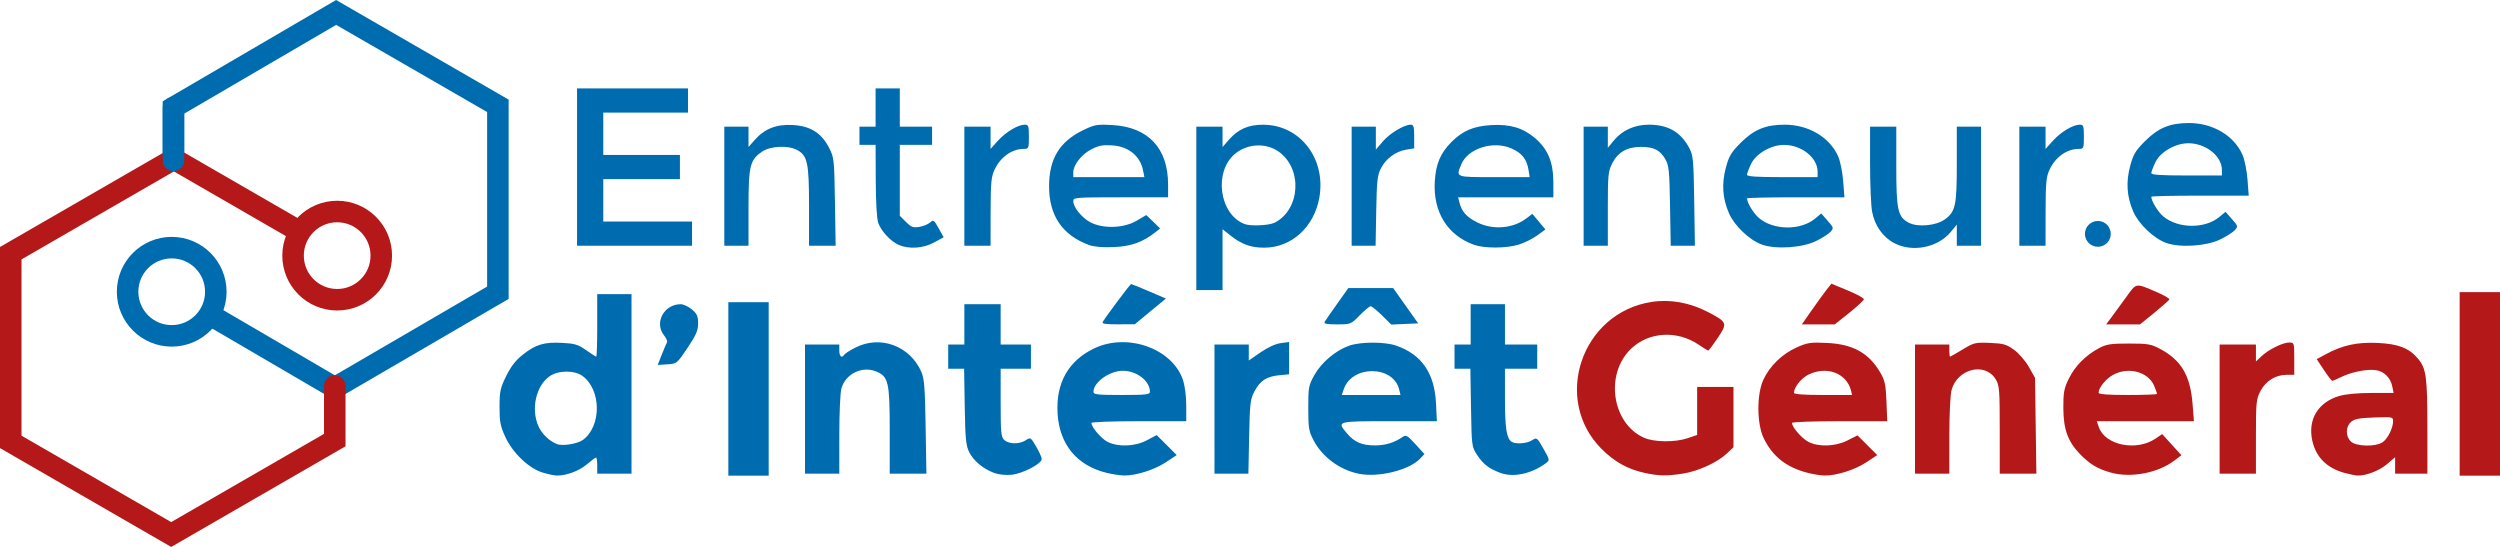
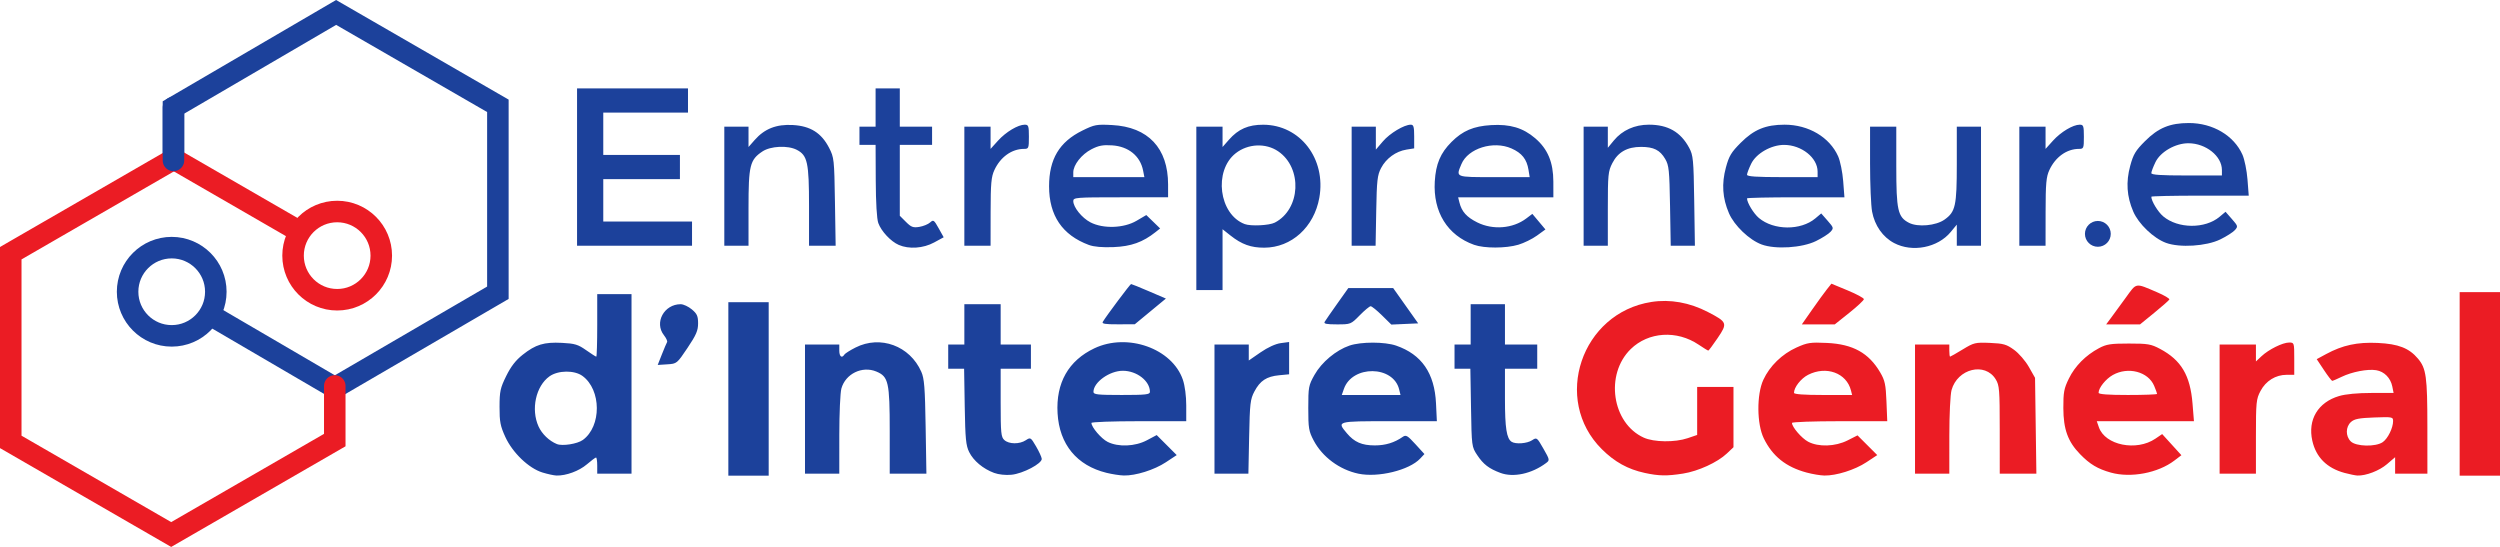
<svg xmlns="http://www.w3.org/2000/svg" id="svg4171" version="1.1" width="1161.901" height="254.196" viewBox="0 0 1161.901 254.196">
  <defs id="defs4175" />
  <g id="g4257" transform="translate(1.73315,-128.7567)">
-     <path style="fill:#b41818;fill-opacity:1" d="m 762.668,348.551 c -7.85,-1.705 -13.976,-5.098 -19.954,-11.05 -23.11,-23.011 -9.51,-63.335 23.073,-68.408 8.698,-1.354 17.724,0.253 26.242,4.673 9.043,4.692 9.227,5.189 4.49,12.164 -2.156,3.175 -4.095,5.774 -4.308,5.774 -0.213,0 -2.221,-1.238 -4.464,-2.751 -10.157,-6.855 -23.356,-6.002 -31.584,2.042 -12.057,11.788 -8.738,34.42 6.035,41.148 4.743,2.16 14.509,2.282 20.458,0.255 l 4.386,-1.494 0,-11.162 0,-11.162 8.438,0 8.438,0 0,14.015 0,14.015 -3.047,2.889 c -4.367,4.141 -13.321,8.251 -20.391,9.36 -7.559,1.186 -11.231,1.123 -17.812,-0.307 z m 75.216,-0.176 c -9.593,-2.583 -15.841,-7.584 -19.899,-15.93 -3.237,-6.658 -3.335,-20.314 -0.194,-27.148 2.941,-6.399 8.706,-12.015 15.434,-15.034 5.093,-2.285 6.425,-2.485 14.173,-2.121 12.042,0.566 19.409,4.652 24.717,13.709 2.18,3.72 2.586,5.61 2.903,13.495 l 0.368,9.17 -22.14,0 c -12.177,0 -22.14,0.359 -22.14,0.799 0,1.899 4.485,7.121 7.485,8.715 4.827,2.565 12.623,2.311 18.37,-0.598 l 4.61,-2.334 4.583,4.583 4.583,4.583 -5.05,3.338 c -5.342,3.531 -14.017,6.268 -19.544,6.165 -1.825,-0.034 -5.542,-0.66 -8.259,-1.392 z m 20.636,-38.156 c -2.063,-8.133 -11.488,-11.564 -19.932,-7.256 -3.332,1.7 -6.544,5.814 -6.544,8.382 0,0.642 4.701,0.984 13.506,0.984 l 13.506,0 z m 120.787,38.178 c -6.169,-1.729 -9.758,-3.881 -14.327,-8.588 -5.653,-5.825 -7.72,-11.526 -7.753,-21.387 -0.024,-7.362 0.304,-9.114 2.578,-13.744 2.862,-5.828 7.786,-10.792 13.992,-14.106 3.464,-1.849 5.403,-2.15 13.87,-2.15 8.859,0 10.313,0.25 14.531,2.494 9.811,5.221 14.008,12.295 15.065,25.396 l 0.662,8.203 -22.58,0 -22.58,0 0.991,2.843 c 2.904,8.332 17.445,11.257 26.251,5.28 l 3.153,-2.14 4.467,4.91 4.467,4.91 -3.252,2.48 c -7.607,5.802 -20.256,8.2 -29.536,5.599 z m 21.486,-36.568 c 0,-0.274 -0.607,-1.953 -1.35,-3.729 -2.762,-6.609 -12.102,-9.066 -19.232,-5.058 -3.297,1.853 -6.606,5.99 -6.606,8.259 0,0.697 4.365,1.027 13.594,1.027 7.477,0 13.594,-0.224 13.594,-0.499 z m 87.13,36.719 c -8.191,-2.209 -13.267,-7.274 -14.986,-14.955 -2.193,-9.798 2.637,-17.861 12.442,-20.773 3.036,-0.902 8.609,-1.43 15.076,-1.43 l 10.26,0 -0.6,-3.002 c -0.798,-3.989 -3.742,-6.971 -7.482,-7.578 -3.986,-0.647 -11.236,0.745 -16.072,3.086 -2.123,1.028 -4.089,1.869 -4.369,1.869 -0.28,0 -2.015,-2.269 -3.857,-5.043 l -3.348,-5.043 4.388,-2.374 c 7.639,-4.134 14.489,-5.609 23.976,-5.163 9.592,0.451 14.567,2.393 18.695,7.299 3.831,4.553 4.362,8.401 4.367,31.653 l 0.01,21.797 -7.5,0 -7.5,0 0,-3.823 0,-3.823 -3.805,3.257 c -3.538,3.028 -9.751,5.412 -13.72,5.264 -0.932,-0.035 -3.618,-0.582 -5.97,-1.216 z m 17.76,-14.312 c 2.374,-1.663 4.797,-6.604 4.797,-9.782 0,-1.917 -0.346,-1.983 -8.81,-1.671 -7.043,0.26 -9.205,0.683 -10.781,2.111 -2.502,2.266 -2.547,6.544 -0.097,8.995 2.429,2.429 11.611,2.643 14.89,0.346 z m 35.735,-27.065 0,-42.656 9.375,0 9.375,0 0,42.656 0,42.656 -9.375,0 -9.375,0 z m -253.125,11.719 0,-30 7.969,0 7.969,0 0,2.812 c 0,1.547 0.16,2.812 0.355,2.812 0.195,0 2.832,-1.506 5.859,-3.346 5.233,-3.181 5.858,-3.331 12.682,-3.044 6.285,0.265 7.677,0.664 11.195,3.213 2.24,1.623 5.286,5.147 6.885,7.966 l 2.868,5.056 0.309,22.266 0.309,22.266 -8.512,0 -8.512,0 -0.004,-20.391 c -0.003,-18.726 -0.156,-20.641 -1.875,-23.461 -4.942,-8.105 -17.75,-4.985 -20.522,4.999 -0.574,2.068 -1.028,11.437 -1.031,21.274 l -0.005,17.578 -7.969,0 -7.969,0 0,-30 z m 141.563,0 0,-30 8.438,0 8.438,0 0,3.925 0,3.925 2.578,-2.416 c 3.372,-3.159 9.852,-6.372 12.853,-6.372 2.351,0 2.381,0.094 2.381,7.5 l 0,7.5 -3.53,0 c -5.115,0 -9.665,2.813 -12.15,7.512 -1.994,3.772 -2.133,5.147 -2.133,21.229 l 0,17.196 -8.438,0 -8.438,0 z M 840.441,272.719 c 2.611,-3.738 5.703,-7.995 6.872,-9.459 l 2.125,-2.662 7.55,3.131 c 4.152,1.722 7.544,3.553 7.536,4.068 -0.007,0.516 -3.053,3.363 -6.767,6.328 l -6.753,5.391 -7.655,0 -7.655,0 z m 138.957,3.75 c 1.246,-1.676 4.332,-5.897 6.858,-9.38 5.134,-7.079 4.199,-6.917 14.519,-2.515 3.362,1.434 5.936,2.957 5.721,3.384 -0.215,0.427 -3.367,3.202 -7.005,6.167 l -6.614,5.391 -7.872,0 -7.872,0 z" id="path4261" />
-     <path style="fill:#006cb0;fill-opacity:1" d="m 250.353,348.347 c -6.341,-1.951 -13.874,-9.174 -17.239,-16.527 -2.315,-5.06 -2.696,-7.046 -2.682,-13.972 0.015,-7.215 0.345,-8.74 3.101,-14.337 2.185,-4.439 4.423,-7.322 7.679,-9.896 6.036,-4.771 9.88,-5.933 18.24,-5.51 5.96,0.301 7.483,0.761 11.199,3.38 2.365,1.667 4.499,3.031 4.742,3.031 0.243,0 0.441,-6.539 0.441,-14.531 l 0,-14.531 7.969,0 7.969,0 0,41.719 0,41.719 -7.969,0 -7.969,0 0,-3.75 c 0,-2.062 -0.249,-3.75 -0.554,-3.75 -0.305,0 -2.228,1.433 -4.274,3.184 -3.608,3.088 -9.68,5.322 -14.103,5.188 -1.19,-0.036 -4.137,-0.673 -6.551,-1.416 z m 18.792,-15.112 c 8.749,-6.368 8.649,-23.325 -0.176,-29.759 -3.765,-2.745 -11.339,-2.653 -15.32,0.186 -6.346,4.527 -8.707,15.327 -5.091,23.289 1.594,3.509 4.923,6.706 8.526,8.187 2.531,1.04 9.536,-0.065 12.06,-1.903 z m 67.627,-23.72 0,-40.312 9.375,0 9.375,0 0,40.312 0,40.312 -9.375,0 -9.375,0 z m 123.514,39.029 c -5.134,-1.911 -9.565,-5.612 -11.585,-9.679 -1.51,-3.039 -1.816,-6.175 -2.064,-21.147 l -0.291,-17.578 -3.693,0 -3.693,0 0,-5.625 0,-5.625 3.75,0 3.75,0 0,-9.375 0,-9.375 8.438,0 8.438,0 0,9.375 0,9.375 7.031,0 7.031,0 0,5.625 0,5.625 -7.031,0 -7.031,0 0,15.792 c 0,14.109 0.183,15.958 1.714,17.344 2.162,1.957 7.044,1.999 9.963,0.086 2.185,-1.432 2.295,-1.366 4.765,2.848 1.39,2.373 2.584,4.974 2.652,5.781 0.185,2.187 -8.734,6.886 -14.069,7.412 -2.704,0.267 -5.987,-0.083 -8.074,-0.86 z m 52.268,-0.028 c -13.852,-3.405 -21.935,-13.238 -22.773,-27.7 -0.817,-14.111 5.069,-24.486 17.127,-30.19 15.408,-7.289 36.161,0.099 41.114,14.637 0.935,2.744 1.563,7.534 1.563,11.92 l 0,7.333 -22.031,0 c -12.117,0 -22.031,0.359 -22.031,0.799 0,1.98 4.559,7.322 7.519,8.809 4.964,2.494 12.775,2.168 18.286,-0.762 l 4.521,-2.404 4.653,4.653 4.653,4.653 -5.05,3.338 c -5.362,3.544 -14.056,6.279 -19.544,6.147 -1.825,-0.044 -5.428,-0.598 -8.006,-1.232 z m 20.156,-37.641 c 0,-5.059 -6.094,-9.797 -12.601,-9.797 -6.191,0 -13.649,5.361 -13.649,9.811 0,1.225 1.95,1.439 13.125,1.439 11.229,0 13.125,-0.21 13.125,-1.453 z m 96.885,38.029 c -8.765,-1.852 -16.748,-7.77 -20.773,-15.398 -2.29,-4.341 -2.518,-5.704 -2.518,-15.084 0,-9.797 0.145,-10.57 2.905,-15.469 3.301,-5.859 9.985,-11.448 16.246,-13.584 5.353,-1.826 16.39,-1.816 21.697,0.02 11.848,4.098 17.844,12.792 18.516,26.848 l 0.396,8.279 -22.146,0 c -24.432,0 -24.399,-0.009 -19.691,5.587 3.482,4.138 6.982,5.663 12.997,5.663 4.945,0 9.103,-1.271 12.979,-3.966 1.508,-1.049 2.211,-0.644 5.898,3.396 l 4.185,4.586 -1.988,2.116 c -5.071,5.398 -19.57,8.937 -28.704,7.007 z m 18.942,-39.154 c -2.726,-11.215 -21.8,-11.383 -25.689,-0.226 l -0.977,2.804 13.647,0 13.647,0 z m 47.073,38.798 c -5.32,-1.98 -7.961,-4.006 -10.792,-8.28 -2.554,-3.856 -2.579,-4.047 -2.882,-22.008 l -0.306,-18.119 -3.678,0 -3.678,0 0,-5.625 0,-5.625 3.75,0 3.75,0 0,-9.375 0,-9.375 7.969,0 7.969,0 0,9.375 0,9.375 7.5,0 7.5,0 0,5.625 0,5.625 -7.5,0 -7.5,0 0,14.001 c 0,13.535 0.767,18.463 3.106,19.949 1.896,1.206 7.163,0.809 9.489,-0.715 2.175,-1.425 2.273,-1.353 5.271,3.889 2.962,5.177 3.001,5.382 1.267,6.682 -6.668,4.999 -15.199,6.847 -21.233,4.601 z m -323.212,-29.657 0,-30 7.969,0 7.969,0 0,2.812 c 0,2.773 1.203,3.721 2.355,1.857 0.325,-0.525 2.656,-2.002 5.18,-3.281 11.552,-5.854 25.266,-0.802 30.585,11.268 1.383,3.138 1.711,7.31 2.01,25.547 l 0.358,21.797 -8.525,0 -8.525,0 0,-19.718 c 0,-22.822 -0.573,-25.38 -6.212,-27.736 -6.58,-2.749 -14.345,1.026 -16.256,7.904 -0.528,1.9 -0.962,11.576 -0.965,21.502 l -0.005,18.047 -7.969,0 -7.969,0 0,-30 z m 190.312,0 0,-30 7.969,0 7.969,0 0,3.703 0,3.703 5.464,-3.77 c 3.356,-2.316 6.973,-3.973 9.375,-4.295 l 3.911,-0.525 0,7.504 0,7.504 -4.634,0.445 c -5.859,0.563 -8.852,2.525 -11.503,7.541 -1.904,3.603 -2.13,5.554 -2.445,21.08 l -0.347,17.109 -7.879,0 -7.879,0 z m -256.822,-25.447 c 1.068,-2.709 2.153,-5.267 2.411,-5.686 0.259,-0.418 -0.401,-1.868 -1.466,-3.222 -4.58,-5.822 0.059,-14.396 7.789,-14.396 1.275,0 3.616,1.092 5.203,2.427 2.404,2.023 2.884,3.104 2.884,6.492 0,3.347 -0.869,5.36 -4.922,11.401 -4.892,7.292 -4.949,7.338 -9.382,7.622 l -4.46,0.286 z M 510.798,278.344 c 1.666,-2.792 12.729,-17.578 13.152,-17.578 0.256,0 4.001,1.519 8.323,3.375 l 7.857,3.375 -7.226,5.971 -7.226,5.971 -7.79,0.028 c -5.985,0.022 -7.628,-0.243 -7.09,-1.144 z m 103.111,0 c 0.377,-0.645 3.007,-4.441 5.845,-8.438 l 5.159,-7.266 10.422,0 10.422,0 5.813,8.203 5.813,8.203 -6.241,0.281 -6.241,0.281 -4.33,-4.265 c -2.382,-2.346 -4.755,-4.265 -5.275,-4.265 -0.519,0 -2.808,1.898 -5.085,4.219 -4.109,4.187 -4.189,4.219 -10.563,4.219 -4.879,0 -6.258,-0.282 -5.737,-1.172 z m -59.637,-52.734 0,-37.969 6.094,0 6.094,0 0,4.72 0,4.72 2.958,-3.369 c 4.376,-4.984 9.017,-7.012 15.989,-6.988 17.151,0.06 29.262,15.855 26.029,33.947 -2.436,13.632 -12.922,23.152 -25.553,23.2 -6.211,0.024 -10.529,-1.53 -15.756,-5.67 l -3.667,-2.905 0,14.141 0,14.141 -6.094,0 -6.094,0 z m 36.47,6.61 c 12.029,-6.22 12.944,-25.37 1.583,-33.134 -5.791,-3.958 -14.054,-3.587 -19.74,0.885 -10.389,8.172 -7.815,28.422 4.186,32.932 2.822,1.06 11.412,0.641 13.97,-0.682 z m -174.783,10.358 c -3.704,-1.614 -8.107,-6.326 -9.501,-10.169 -0.682,-1.88 -1.134,-9.434 -1.178,-19.69 l -0.071,-16.641 -3.75,0 -3.75,0 0,-4.219 0,-4.219 3.75,0 3.75,0 0,-8.906 0,-8.906 5.625,0 5.625,0 0,8.906 0,8.906 7.5,0 7.5,0 0,4.219 0,4.219 -7.5,0 -7.5,0 0,16.478 0,16.478 2.856,2.856 c 2.442,2.442 3.342,2.777 6.21,2.312 1.845,-0.299 4.097,-1.217 5.006,-2.039 1.539,-1.393 1.81,-1.211 3.988,2.686 l 2.336,4.18 -4.466,2.43 c -5.028,2.736 -11.678,3.189 -16.431,1.118 z m 88.347,0.015 c -12.327,-4.586 -18.471,-13.649 -18.471,-27.247 0,-12.655 4.768,-20.633 15.488,-25.91 5.628,-2.771 6.556,-2.943 13.8,-2.563 16.761,0.88 26.024,10.724 26.024,27.656 l 0,5.924 -22.031,0 c -20.82,0 -22.031,0.096 -22.031,1.736 0,2.875 3.98,7.82 7.969,9.901 5.895,3.075 15.518,2.754 21.421,-0.716 l 4.546,-2.672 3.215,3.116 3.215,3.116 -2.136,1.698 c -5.886,4.68 -11.385,6.646 -19.48,6.967 -5.279,0.209 -9.171,-0.131 -11.529,-1.008 z m 25.229,-34.562 c -1.328,-6.781 -6.776,-11.217 -14.391,-11.719 -4.286,-0.282 -6.274,0.093 -9.614,1.814 -4.593,2.367 -8.445,7.268 -8.445,10.746 l 0,2.205 16.523,0 16.523,0 -0.597,-3.047 z m 153.829,34.506 c -12.376,-4.414 -19.115,-15.271 -18.269,-29.431 0.489,-8.187 2.626,-13.227 7.802,-18.403 5.169,-5.169 10.219,-7.313 18.369,-7.8 8.828,-0.527 14.844,1.265 20.502,6.108 5.839,4.998 8.421,11.177 8.433,20.177 l 0.009,7.266 -22.133,0 -22.133,0 0.613,2.441 c 1.06,4.225 3.343,6.767 8.291,9.233 7.256,3.616 16.519,2.874 22.744,-1.82 l 2.85,-2.149 3.039,3.62 3.039,3.62 -3.933,2.849 c -2.163,1.567 -6.05,3.478 -8.637,4.246 -5.799,1.722 -15.819,1.743 -20.585,0.043 z m 25.292,-34.839 c -0.805,-4.961 -3.066,-7.807 -7.905,-9.947 -8.429,-3.728 -20.216,-0.048 -23.272,7.266 -2.611,6.25 -3.084,6.062 15.196,6.062 l 16.529,0 z m 108.373,34.697 c -5.752,-2.115 -12.739,-8.795 -15.211,-14.541 -3.017,-7.014 -3.464,-13.691 -1.421,-21.25 1.455,-5.383 2.469,-7.072 6.93,-11.532 6.13,-6.13 11.575,-8.368 20.358,-8.368 11.105,0 20.919,5.808 24.885,14.726 0.965,2.17 2.016,7.338 2.336,11.484 l 0.581,7.54 -22.639,0 c -12.451,0 -22.639,0.224 -22.639,0.499 0,1.99 3.065,7.047 5.527,9.118 6.882,5.791 19.456,5.882 26.221,0.19 l 2.744,-2.309 2.967,3.38 c 2.831,3.224 2.893,3.462 1.355,5.161 -0.887,0.98 -3.937,2.919 -6.778,4.309 -6.457,3.159 -18.833,3.941 -25.216,1.593 z m 25.989,-33.894 c -0.008,-6.425 -7.431,-12.357 -15.516,-12.401 -6.041,-0.033 -13.033,3.959 -15.362,8.768 -1.062,2.195 -1.932,4.49 -1.932,5.101 0,0.813 4.392,1.11 16.406,1.11 l 16.406,0 -0.004,-2.578 z m 35.542,33.209 c -5.252,-2.773 -9.014,-8.143 -10.219,-14.587 -0.519,-2.777 -0.944,-12.797 -0.944,-22.266 l 0,-17.216 6.094,0 6.094,0 0,18.374 c 0,20.494 0.699,23.61 5.902,26.3 4.085,2.113 12.533,1.345 16.531,-1.502 5.088,-3.623 5.692,-6.362 5.692,-25.799 l 0,-17.374 5.625,0 5.625,0 0,27.656 0,27.656 -5.625,0 -5.625,0 0,-4.901 0,-4.901 -2.811,3.411 c -6.038,7.325 -17.844,9.632 -26.338,5.148 z m -612.101,-35.319 0,-36.562 25.781,0 25.781,0 0,5.625 0,5.625 -19.688,0 -19.688,0 0,9.844 0,9.844 17.812,0 17.812,0 0,5.625 0,5.625 -17.812,0 -17.812,0 0,9.844 0,9.844 20.625,0 20.625,0 0,5.625 0,5.625 -26.719,0 -26.719,0 z m 68.438,8.906 0,-27.656 5.625,0 5.625,0 0,4.72 0,4.72 2.854,-3.25 c 4.608,-5.249 10.1,-7.402 17.772,-6.968 8.153,0.461 13.258,3.678 16.823,10.604 2.315,4.497 2.406,5.331 2.721,25.07 l 0.326,20.418 -6.186,0 -6.186,0 0,-18.374 c 0,-20.338 -0.714,-23.618 -5.705,-26.199 -4.152,-2.147 -12.172,-1.763 -15.953,0.763 -5.827,3.893 -6.464,6.475 -6.465,26.231 l -10e-4,17.578 -5.625,0 -5.625,0 0,-27.656 z m 111.562,0 0,-27.656 6.094,0 6.094,0 0,5.159 0,5.159 3.452,-3.821 c 3.68,-4.073 9.308,-7.435 12.448,-7.435 1.712,0 1.912,0.588 1.912,5.625 0,5.335 -0.118,5.625 -2.283,5.625 -5.675,0 -10.96,3.782 -13.758,9.844 -1.461,3.166 -1.734,6.195 -1.751,19.453 l -0.021,15.703 -6.094,0 -6.094,0 0,-27.656 z m 180,0 0,-27.656 5.625,0 5.625,0 0,5.325 0,5.325 3.284,-3.836 c 3.237,-3.782 9.869,-7.751 12.95,-7.751 1.301,0 1.579,0.969 1.579,5.505 l 0,5.505 -3.59,0.574 c -4.913,0.786 -9.458,4.087 -11.797,8.572 -1.721,3.298 -1.992,5.699 -2.251,19.922 l -0.295,16.172 -5.565,0 -5.565,0 z m 107.812,0 0,-27.656 5.625,0 5.625,0 0,4.901 0,4.901 2.811,-3.411 c 3.903,-4.735 9.659,-7.329 16.265,-7.329 8.888,0 14.777,3.388 18.743,10.781 1.851,3.451 2.037,5.414 2.33,24.609 l 0.319,20.859 -5.618,0 -5.618,0 -0.319,-18.516 c -0.287,-16.652 -0.513,-18.846 -2.245,-21.795 -2.447,-4.165 -5.305,-5.596 -11.213,-5.613 -6.414,-0.019 -10.725,2.41 -13.345,7.52 -1.961,3.824 -2.109,5.323 -2.109,21.259 l 0,17.145 -5.625,0 -5.625,0 z m 202.5,0 0,-27.656 6.094,0 6.094,0 0,5.159 0,5.159 3.452,-3.821 c 3.68,-4.073 9.308,-7.435 12.448,-7.435 1.712,0 1.912,0.588 1.912,5.625 0,5.335 -0.118,5.625 -2.283,5.625 -5.675,0 -10.96,3.782 -13.758,9.844 -1.461,3.166 -1.734,6.195 -1.751,19.453 l -0.021,15.703 -6.094,0 -6.094,0 0,-27.656 z" id="path4259" />
-     <circle style="opacity:1;fill:none;fill-opacity:1;stroke:#b41818;stroke-width:10;stroke-linecap:square;stroke-linejoin:miter;stroke-miterlimit:4;stroke-dasharray:none;stroke-opacity:1" id="path4303" cx="154.971" cy="-247.561" r="20.5" transform="scale(1,-1)" />
-     <circle transform="scale(1,-1)" r="20.5" cy="-264.349" cx="78.071" id="circle4325" style="opacity:1;fill:none;fill-opacity:1;stroke:#006cb0;stroke-width:10;stroke-linecap:square;stroke-linejoin:miter;stroke-miterlimit:4;stroke-dasharray:none;stroke-opacity:1" />
-     <path style="fill:none;fill-rule:evenodd;stroke:#006cb0;stroke-width:10;stroke-linecap:round;stroke-linejoin:miter;stroke-miterlimit:4;stroke-dasharray:none;stroke-opacity:1" d="m 78.883,203.316 0,-24.611 75.598,-44.166 75.18,43.405 0,86.868 -75.781,44.152 -57.774,-33.756" id="path4327" />
-     <path style="fill:none;fill-rule:evenodd;stroke:#b41818;stroke-width:10;stroke-linecap:round;stroke-linejoin:miter;stroke-miterlimit:4;stroke-dasharray:none;stroke-opacity:1" d="m 137.013,236.11 -57.936,-33.449 -75.81,43.769 0,87.701 74.563,43.049 76.025,-43.893 0,-25.15" id="path4329" />
-     <path id="path4409" d="m 1004.934,241.628 c -5.752,-2.115 -12.739,-8.795 -15.211,-14.541 -3.017,-7.014 -3.464,-13.691 -1.421,-21.25 1.455,-5.383 2.469,-7.072 6.93,-11.532 6.13,-6.13 11.575,-8.368 20.358,-8.368 11.105,0 20.919,5.808 24.885,14.726 0.965,2.17 2.016,7.338 2.336,11.484 l 0.581,7.54 -22.639,0 c -12.451,0 -22.639,0.224 -22.639,0.499 0,1.99 3.065,7.047 5.527,9.118 6.882,5.791 19.456,5.882 26.221,0.19 l 2.744,-2.309 2.967,3.38 c 2.831,3.224 2.893,3.462 1.355,5.161 -0.887,0.98 -3.937,2.919 -6.778,4.309 -6.457,3.159 -18.833,3.941 -25.216,1.593 z m 25.989,-33.894 c -0.01,-6.425 -7.431,-12.357 -15.516,-12.401 -6.041,-0.033 -13.033,3.959 -15.362,8.768 -1.062,2.195 -1.932,4.49 -1.932,5.101 0,0.813 4.392,1.11 16.406,1.11 l 16.406,0 0,-2.578 z" style="fill:#006cb0;fill-opacity:1" />
-     <circle style="opacity:1;fill:#006cb0;fill-opacity:1;stroke:none;stroke-width:10;stroke-linecap:round;stroke-linejoin:miter;stroke-miterlimit:4;stroke-dasharray:none;stroke-opacity:1" id="path4411" cx="973.266" cy="237.447" r="6" />
-     <path id="path4413" d="m 78.883,203.316 0,-24.611" style="fill:none;fill-rule:evenodd;stroke:#006cb0;stroke-width:10;stroke-linecap:round;stroke-linejoin:miter;stroke-miterlimit:4;stroke-dasharray:none;stroke-opacity:1" />
+     <path style="fill:#eb1c24" d="m 762.668,348.551 c -7.85,-1.705 -13.976,-5.098 -19.954,-11.05 -23.11,-23.011 -9.51,-63.335 23.073,-68.408 8.698,-1.354 17.724,0.253 26.242,4.673 9.043,4.692 9.227,5.189 4.49,12.164 -2.156,3.175 -4.095,5.774 -4.308,5.774 -0.213,0 -2.221,-1.238 -4.464,-2.751 -10.157,-6.855 -23.356,-6.002 -31.584,2.042 -12.057,11.788 -8.738,34.42 6.035,41.148 4.743,2.16 14.509,2.282 20.458,0.255 l 4.386,-1.494 0,-11.162 0,-11.162 8.438,0 8.438,0 0,14.015 0,14.015 -3.047,2.889 c -4.367,4.141 -13.321,8.251 -20.391,9.36 -7.559,1.186 -11.231,1.123 -17.812,-0.307 z m 75.216,-0.176 c -9.593,-2.583 -15.841,-7.584 -19.899,-15.93 -3.237,-6.658 -3.335,-20.314 -0.194,-27.148 2.941,-6.399 8.706,-12.015 15.434,-15.034 5.093,-2.285 6.425,-2.485 14.173,-2.121 12.042,0.566 19.409,4.652 24.717,13.709 2.18,3.72 2.586,5.61 2.903,13.495 l 0.368,9.17 -22.14,0 c -12.177,0 -22.14,0.359 -22.14,0.799 0,1.899 4.485,7.121 7.485,8.715 4.827,2.565 12.623,2.311 18.37,-0.598 l 4.61,-2.334 4.583,4.583 4.583,4.583 -5.05,3.338 c -5.342,3.531 -14.017,6.268 -19.544,6.165 -1.825,-0.034 -5.542,-0.66 -8.259,-1.392 z m 20.636,-38.156 c -2.063,-8.133 -11.488,-11.564 -19.932,-7.256 -3.332,1.7 -6.544,5.814 -6.544,8.382 0,0.642 4.701,0.984 13.506,0.984 l 13.506,0 z m 120.787,38.178 c -6.169,-1.729 -9.758,-3.881 -14.327,-8.588 -5.653,-5.825 -7.72,-11.526 -7.753,-21.387 -0.024,-7.362 0.304,-9.114 2.578,-13.744 2.862,-5.828 7.786,-10.792 13.992,-14.106 3.464,-1.849 5.403,-2.15 13.87,-2.15 8.859,0 10.313,0.25 14.531,2.494 9.811,5.221 14.008,12.295 15.065,25.396 l 0.662,8.203 -22.58,0 -22.58,0 0.991,2.843 c 2.904,8.332 17.445,11.257 26.251,5.28 l 3.153,-2.14 4.467,4.91 4.467,4.91 -3.252,2.48 c -7.607,5.802 -20.256,8.2 -29.536,5.599 z m 21.486,-36.568 c 0,-0.274 -0.607,-1.953 -1.35,-3.729 -2.762,-6.609 -12.102,-9.066 -19.232,-5.058 -3.297,1.853 -6.606,5.99 -6.606,8.259 0,0.697 4.365,1.027 13.594,1.027 7.477,0 13.594,-0.224 13.594,-0.499 z m 87.13,36.719 c -8.191,-2.209 -13.267,-7.274 -14.986,-14.955 -2.193,-9.798 2.637,-17.861 12.442,-20.773 3.036,-0.902 8.609,-1.43 15.076,-1.43 l 10.26,0 -0.6,-3.002 c -0.798,-3.989 -3.742,-6.971 -7.482,-7.578 -3.986,-0.647 -11.236,0.745 -16.072,3.086 -2.123,1.028 -4.089,1.869 -4.369,1.869 -0.28,0 -2.015,-2.269 -3.857,-5.043 l -3.348,-5.043 4.388,-2.374 c 7.639,-4.134 14.489,-5.609 23.976,-5.163 9.592,0.451 14.567,2.393 18.695,7.299 3.831,4.553 4.362,8.401 4.367,31.653 l 0.01,21.797 -7.5,0 -7.5,0 0,-3.823 0,-3.823 -3.805,3.257 c -3.538,3.028 -9.751,5.412 -13.72,5.264 -0.932,-0.035 -3.618,-0.582 -5.97,-1.216 z m 17.76,-14.312 c 2.374,-1.663 4.797,-6.604 4.797,-9.782 0,-1.917 -0.346,-1.983 -8.81,-1.671 -7.043,0.26 -9.205,0.683 -10.781,2.111 -2.502,2.266 -2.547,6.544 -0.097,8.995 2.429,2.429 11.611,2.643 14.89,0.346 z m 35.735,-27.065 0,-42.656 9.375,0 9.375,0 0,42.656 0,42.656 -9.375,0 -9.375,0 z m -253.125,11.719 0,-30 7.969,0 7.969,0 0,2.812 c 0,1.547 0.16,2.812 0.355,2.812 0.195,0 2.832,-1.506 5.859,-3.346 5.233,-3.181 5.858,-3.331 12.682,-3.044 6.285,0.265 7.677,0.664 11.195,3.213 2.24,1.623 5.286,5.147 6.885,7.966 l 2.868,5.056 0.309,22.266 0.309,22.266 -8.512,0 -8.512,0 -0.004,-20.391 c -0.003,-18.726 -0.156,-20.641 -1.875,-23.461 -4.942,-8.105 -17.75,-4.985 -20.522,4.999 -0.574,2.068 -1.028,11.437 -1.031,21.274 l -0.005,17.578 -7.969,0 -7.969,0 0,-30 z m 141.563,0 0,-30 8.438,0 8.438,0 0,3.925 0,3.925 2.578,-2.416 c 3.372,-3.159 9.852,-6.372 12.853,-6.372 2.351,0 2.381,0.094 2.381,7.5 l 0,7.5 -3.53,0 c -5.115,0 -9.665,2.813 -12.15,7.512 -1.994,3.772 -2.133,5.147 -2.133,21.229 l 0,17.196 -8.438,0 -8.438,0 z M 840.441,272.719 c 2.611,-3.738 5.703,-7.995 6.872,-9.459 l 2.125,-2.662 7.55,3.131 c 4.152,1.722 7.544,3.553 7.536,4.068 -0.007,0.516 -3.053,3.363 -6.767,6.328 l -6.753,5.391 -7.655,0 -7.655,0 z m 138.957,3.75 c 1.246,-1.676 4.332,-5.897 6.858,-9.38 5.134,-7.079 4.199,-6.917 14.519,-2.515 3.362,1.434 5.936,2.957 5.721,3.384 -0.215,0.427 -3.367,3.202 -7.005,6.167 l -6.614,5.391 -7.872,0 -7.872,0 z" id="path4261" />
+     <path style="fill:#1c419b" d="m 250.353,348.347 c -6.341,-1.951 -13.874,-9.174 -17.239,-16.527 -2.315,-5.06 -2.696,-7.046 -2.682,-13.972 0.015,-7.215 0.345,-8.74 3.101,-14.337 2.185,-4.439 4.423,-7.322 7.679,-9.896 6.036,-4.771 9.88,-5.933 18.24,-5.51 5.96,0.301 7.483,0.761 11.199,3.38 2.365,1.667 4.499,3.031 4.742,3.031 0.243,0 0.441,-6.539 0.441,-14.531 l 0,-14.531 7.969,0 7.969,0 0,41.719 0,41.719 -7.969,0 -7.969,0 0,-3.75 c 0,-2.062 -0.249,-3.75 -0.554,-3.75 -0.305,0 -2.228,1.433 -4.274,3.184 -3.608,3.088 -9.68,5.322 -14.103,5.188 -1.19,-0.036 -4.137,-0.673 -6.551,-1.416 z m 18.792,-15.112 c 8.749,-6.368 8.649,-23.325 -0.176,-29.759 -3.765,-2.745 -11.339,-2.653 -15.32,0.186 -6.346,4.527 -8.707,15.327 -5.091,23.289 1.594,3.509 4.923,6.706 8.526,8.187 2.531,1.04 9.536,-0.065 12.06,-1.903 z m 67.627,-23.72 0,-40.312 9.375,0 9.375,0 0,40.312 0,40.312 -9.375,0 -9.375,0 z m 123.514,39.029 c -5.134,-1.911 -9.565,-5.612 -11.585,-9.679 -1.51,-3.039 -1.816,-6.175 -2.064,-21.147 l -0.291,-17.578 -3.693,0 -3.693,0 0,-5.625 0,-5.625 3.75,0 3.75,0 0,-9.375 0,-9.375 8.438,0 8.438,0 0,9.375 0,9.375 7.031,0 7.031,0 0,5.625 0,5.625 -7.031,0 -7.031,0 0,15.792 c 0,14.109 0.183,15.958 1.714,17.344 2.162,1.957 7.044,1.999 9.963,0.086 2.185,-1.432 2.295,-1.366 4.765,2.848 1.39,2.373 2.584,4.974 2.652,5.781 0.185,2.187 -8.734,6.886 -14.069,7.412 -2.704,0.267 -5.987,-0.083 -8.074,-0.86 z m 52.268,-0.028 c -13.852,-3.405 -21.935,-13.238 -22.773,-27.7 -0.817,-14.111 5.069,-24.486 17.127,-30.19 15.408,-7.289 36.161,0.099 41.114,14.637 0.935,2.744 1.563,7.534 1.563,11.92 l 0,7.333 -22.031,0 c -12.117,0 -22.031,0.359 -22.031,0.799 0,1.98 4.559,7.322 7.519,8.809 4.964,2.494 12.775,2.168 18.286,-0.762 l 4.521,-2.404 4.653,4.653 4.653,4.653 -5.05,3.338 c -5.362,3.544 -14.056,6.279 -19.544,6.147 -1.825,-0.044 -5.428,-0.598 -8.006,-1.232 z m 20.156,-37.641 c 0,-5.059 -6.094,-9.797 -12.601,-9.797 -6.191,0 -13.649,5.361 -13.649,9.811 0,1.225 1.95,1.439 13.125,1.439 11.229,0 13.125,-0.21 13.125,-1.453 z m 96.885,38.029 c -8.765,-1.852 -16.748,-7.77 -20.773,-15.398 -2.29,-4.341 -2.518,-5.704 -2.518,-15.084 0,-9.797 0.145,-10.57 2.905,-15.469 3.301,-5.859 9.985,-11.448 16.246,-13.584 5.353,-1.826 16.39,-1.816 21.697,0.02 11.848,4.098 17.844,12.792 18.516,26.848 l 0.396,8.279 -22.146,0 c -24.432,0 -24.399,-0.009 -19.691,5.587 3.482,4.138 6.982,5.663 12.997,5.663 4.945,0 9.103,-1.271 12.979,-3.966 1.508,-1.049 2.211,-0.644 5.898,3.396 l 4.185,4.586 -1.988,2.116 c -5.071,5.398 -19.57,8.937 -28.704,7.007 z m 18.942,-39.154 c -2.726,-11.215 -21.8,-11.383 -25.689,-0.226 l -0.977,2.804 13.647,0 13.647,0 z m 47.073,38.798 c -5.32,-1.98 -7.961,-4.006 -10.792,-8.28 -2.554,-3.856 -2.579,-4.047 -2.882,-22.008 l -0.306,-18.119 -3.678,0 -3.678,0 0,-5.625 0,-5.625 3.75,0 3.75,0 0,-9.375 0,-9.375 7.969,0 7.969,0 0,9.375 0,9.375 7.5,0 7.5,0 0,5.625 0,5.625 -7.5,0 -7.5,0 0,14.001 c 0,13.535 0.767,18.463 3.106,19.949 1.896,1.206 7.163,0.809 9.489,-0.715 2.175,-1.425 2.273,-1.353 5.271,3.889 2.962,5.177 3.001,5.382 1.267,6.682 -6.668,4.999 -15.199,6.847 -21.233,4.601 z m -323.212,-29.657 0,-30 7.969,0 7.969,0 0,2.812 c 0,2.773 1.203,3.721 2.355,1.857 0.325,-0.525 2.656,-2.002 5.18,-3.281 11.552,-5.854 25.266,-0.802 30.585,11.268 1.383,3.138 1.711,7.31 2.01,25.547 l 0.358,21.797 -8.525,0 -8.525,0 0,-19.718 c 0,-22.822 -0.573,-25.38 -6.212,-27.736 -6.58,-2.749 -14.345,1.026 -16.256,7.904 -0.528,1.9 -0.962,11.576 -0.965,21.502 l -0.005,18.047 -7.969,0 -7.969,0 0,-30 z m 190.312,0 0,-30 7.969,0 7.969,0 0,3.703 0,3.703 5.464,-3.77 c 3.356,-2.316 6.973,-3.973 9.375,-4.295 l 3.911,-0.525 0,7.504 0,7.504 -4.634,0.445 c -5.859,0.563 -8.852,2.525 -11.503,7.541 -1.904,3.603 -2.13,5.554 -2.445,21.08 l -0.347,17.109 -7.879,0 -7.879,0 z m -256.822,-25.447 c 1.068,-2.709 2.153,-5.267 2.411,-5.686 0.259,-0.418 -0.401,-1.868 -1.466,-3.222 -4.58,-5.822 0.059,-14.396 7.789,-14.396 1.275,0 3.616,1.092 5.203,2.427 2.404,2.023 2.884,3.104 2.884,6.492 0,3.347 -0.869,5.36 -4.922,11.401 -4.892,7.292 -4.949,7.338 -9.382,7.622 l -4.46,0.286 z M 510.798,278.344 c 1.666,-2.792 12.729,-17.578 13.152,-17.578 0.256,0 4.001,1.519 8.323,3.375 l 7.857,3.375 -7.226,5.971 -7.226,5.971 -7.79,0.028 c -5.985,0.022 -7.628,-0.243 -7.09,-1.144 z m 103.111,0 c 0.377,-0.645 3.007,-4.441 5.845,-8.438 l 5.159,-7.266 10.422,0 10.422,0 5.813,8.203 5.813,8.203 -6.241,0.281 -6.241,0.281 -4.33,-4.265 c -2.382,-2.346 -4.755,-4.265 -5.275,-4.265 -0.519,0 -2.808,1.898 -5.085,4.219 -4.109,4.187 -4.189,4.219 -10.563,4.219 -4.879,0 -6.258,-0.282 -5.737,-1.172 z m -59.637,-52.734 0,-37.969 6.094,0 6.094,0 0,4.72 0,4.72 2.958,-3.369 c 4.376,-4.984 9.017,-7.012 15.989,-6.988 17.151,0.06 29.262,15.855 26.029,33.947 -2.436,13.632 -12.922,23.152 -25.553,23.2 -6.211,0.024 -10.529,-1.53 -15.756,-5.67 l -3.667,-2.905 0,14.141 0,14.141 -6.094,0 -6.094,0 z m 36.47,6.61 c 12.029,-6.22 12.944,-25.37 1.583,-33.134 -5.791,-3.958 -14.054,-3.587 -19.74,0.885 -10.389,8.172 -7.815,28.422 4.186,32.932 2.822,1.06 11.412,0.641 13.97,-0.682 z m -174.783,10.358 c -3.704,-1.614 -8.107,-6.326 -9.501,-10.169 -0.682,-1.88 -1.134,-9.434 -1.178,-19.69 l -0.071,-16.641 -3.75,0 -3.75,0 0,-4.219 0,-4.219 3.75,0 3.75,0 0,-8.906 0,-8.906 5.625,0 5.625,0 0,8.906 0,8.906 7.5,0 7.5,0 0,4.219 0,4.219 -7.5,0 -7.5,0 0,16.478 0,16.478 2.856,2.856 c 2.442,2.442 3.342,2.777 6.21,2.312 1.845,-0.299 4.097,-1.217 5.006,-2.039 1.539,-1.393 1.81,-1.211 3.988,2.686 l 2.336,4.18 -4.466,2.43 c -5.028,2.736 -11.678,3.189 -16.431,1.118 z m 88.347,0.015 c -12.327,-4.586 -18.471,-13.649 -18.471,-27.247 0,-12.655 4.768,-20.633 15.488,-25.91 5.628,-2.771 6.556,-2.943 13.8,-2.563 16.761,0.88 26.024,10.724 26.024,27.656 l 0,5.924 -22.031,0 c -20.82,0 -22.031,0.096 -22.031,1.736 0,2.875 3.98,7.82 7.969,9.901 5.895,3.075 15.518,2.754 21.421,-0.716 l 4.546,-2.672 3.215,3.116 3.215,3.116 -2.136,1.698 c -5.886,4.68 -11.385,6.646 -19.48,6.967 -5.279,0.209 -9.171,-0.131 -11.529,-1.008 z m 25.229,-34.562 c -1.328,-6.781 -6.776,-11.217 -14.391,-11.719 -4.286,-0.282 -6.274,0.093 -9.614,1.814 -4.593,2.367 -8.445,7.268 -8.445,10.746 l 0,2.205 16.523,0 16.523,0 -0.597,-3.047 z m 153.829,34.506 c -12.376,-4.414 -19.115,-15.271 -18.269,-29.431 0.489,-8.187 2.626,-13.227 7.802,-18.403 5.169,-5.169 10.219,-7.313 18.369,-7.8 8.828,-0.527 14.844,1.265 20.502,6.108 5.839,4.998 8.421,11.177 8.433,20.177 l 0.009,7.266 -22.133,0 -22.133,0 0.613,2.441 c 1.06,4.225 3.343,6.767 8.291,9.233 7.256,3.616 16.519,2.874 22.744,-1.82 l 2.85,-2.149 3.039,3.62 3.039,3.62 -3.933,2.849 c -2.163,1.567 -6.05,3.478 -8.637,4.246 -5.799,1.722 -15.819,1.743 -20.585,0.043 z m 25.292,-34.839 c -0.805,-4.961 -3.066,-7.807 -7.905,-9.947 -8.429,-3.728 -20.216,-0.048 -23.272,7.266 -2.611,6.25 -3.084,6.062 15.196,6.062 l 16.529,0 z m 108.373,34.697 c -5.752,-2.115 -12.739,-8.795 -15.211,-14.541 -3.017,-7.014 -3.464,-13.691 -1.421,-21.25 1.455,-5.383 2.469,-7.072 6.93,-11.532 6.13,-6.13 11.575,-8.368 20.358,-8.368 11.105,0 20.919,5.808 24.885,14.726 0.965,2.17 2.016,7.338 2.336,11.484 l 0.581,7.54 -22.639,0 c -12.451,0 -22.639,0.224 -22.639,0.499 0,1.99 3.065,7.047 5.527,9.118 6.882,5.791 19.456,5.882 26.221,0.19 l 2.744,-2.309 2.967,3.38 c 2.831,3.224 2.893,3.462 1.355,5.161 -0.887,0.98 -3.937,2.919 -6.778,4.309 -6.457,3.159 -18.833,3.941 -25.216,1.593 z m 25.989,-33.894 c -0.008,-6.425 -7.431,-12.357 -15.516,-12.401 -6.041,-0.033 -13.033,3.959 -15.362,8.768 -1.062,2.195 -1.932,4.49 -1.932,5.101 0,0.813 4.392,1.11 16.406,1.11 l 16.406,0 -0.004,-2.578 z m 35.542,33.209 c -5.252,-2.773 -9.014,-8.143 -10.219,-14.587 -0.519,-2.777 -0.944,-12.797 -0.944,-22.266 l 0,-17.216 6.094,0 6.094,0 0,18.374 c 0,20.494 0.699,23.61 5.902,26.3 4.085,2.113 12.533,1.345 16.531,-1.502 5.088,-3.623 5.692,-6.362 5.692,-25.799 l 0,-17.374 5.625,0 5.625,0 0,27.656 0,27.656 -5.625,0 -5.625,0 0,-4.901 0,-4.901 -2.811,3.411 c -6.038,7.325 -17.844,9.632 -26.338,5.148 z m -612.101,-35.319 0,-36.562 25.781,0 25.781,0 0,5.625 0,5.625 -19.688,0 -19.688,0 0,9.844 0,9.844 17.812,0 17.812,0 0,5.625 0,5.625 -17.812,0 -17.812,0 0,9.844 0,9.844 20.625,0 20.625,0 0,5.625 0,5.625 -26.719,0 -26.719,0 z m 68.438,8.906 0,-27.656 5.625,0 5.625,0 0,4.72 0,4.72 2.854,-3.25 c 4.608,-5.249 10.1,-7.402 17.772,-6.968 8.153,0.461 13.258,3.678 16.823,10.604 2.315,4.497 2.406,5.331 2.721,25.07 l 0.326,20.418 -6.186,0 -6.186,0 0,-18.374 c 0,-20.338 -0.714,-23.618 -5.705,-26.199 -4.152,-2.147 -12.172,-1.763 -15.953,0.763 -5.827,3.893 -6.464,6.475 -6.465,26.231 l -10e-4,17.578 -5.625,0 -5.625,0 0,-27.656 z m 111.562,0 0,-27.656 6.094,0 6.094,0 0,5.159 0,5.159 3.452,-3.821 c 3.68,-4.073 9.308,-7.435 12.448,-7.435 1.712,0 1.912,0.588 1.912,5.625 0,5.335 -0.118,5.625 -2.283,5.625 -5.675,0 -10.96,3.782 -13.758,9.844 -1.461,3.166 -1.734,6.195 -1.751,19.453 l -0.021,15.703 -6.094,0 -6.094,0 0,-27.656 z m 180,0 0,-27.656 5.625,0 5.625,0 0,5.325 0,5.325 3.284,-3.836 c 3.237,-3.782 9.869,-7.751 12.95,-7.751 1.301,0 1.579,0.969 1.579,5.505 l 0,5.505 -3.59,0.574 c -4.913,0.786 -9.458,4.087 -11.797,8.572 -1.721,3.298 -1.992,5.699 -2.251,19.922 l -0.295,16.172 -5.565,0 -5.565,0 z m 107.812,0 0,-27.656 5.625,0 5.625,0 0,4.901 0,4.901 2.811,-3.411 c 3.903,-4.735 9.659,-7.329 16.265,-7.329 8.888,0 14.777,3.388 18.743,10.781 1.851,3.451 2.037,5.414 2.33,24.609 l 0.319,20.859 -5.618,0 -5.618,0 -0.319,-18.516 c -0.287,-16.652 -0.513,-18.846 -2.245,-21.795 -2.447,-4.165 -5.305,-5.596 -11.213,-5.613 -6.414,-0.019 -10.725,2.41 -13.345,7.52 -1.961,3.824 -2.109,5.323 -2.109,21.259 l 0,17.145 -5.625,0 -5.625,0 z m 202.5,0 0,-27.656 6.094,0 6.094,0 0,5.159 0,5.159 3.452,-3.821 c 3.68,-4.073 9.308,-7.435 12.448,-7.435 1.712,0 1.912,0.588 1.912,5.625 0,5.335 -0.118,5.625 -2.283,5.625 -5.675,0 -10.96,3.782 -13.758,9.844 -1.461,3.166 -1.734,6.195 -1.751,19.453 l -0.021,15.703 -6.094,0 -6.094,0 0,-27.656 z" id="path4259" />
+     <circle style="opacity:1;fill:none;fill-opacity:1;stroke:#eb1c24;stroke-width:10;stroke-linecap:square;stroke-linejoin:miter;stroke-miterlimit:4;stroke-dasharray:none;stroke-opacity:1" id="path4303" cx="154.971" cy="-247.561" r="20.5" transform="scale(1,-1)" />
+     <circle transform="scale(1,-1)" r="20.5" cy="-264.349" cx="78.071" id="circle4325" style="opacity:1;fill:none;fill-opacity:1;stroke:#1c419b;stroke-width:10;stroke-linecap:square;stroke-linejoin:miter;stroke-miterlimit:4;stroke-dasharray:none;stroke-opacity:1" />
+     <path style="fill:none;fill-rule:evenodd;stroke:#1c419b;stroke-width:10;stroke-linecap:round;stroke-linejoin:miter;stroke-miterlimit:4;stroke-dasharray:none;stroke-opacity:1" d="m 78.883,203.316 0,-24.611 75.598,-44.166 75.18,43.405 0,86.868 -75.781,44.152 -57.774,-33.756" id="path4327" />
+     <path style="fill:none;fill-rule:evenodd;stroke:#eb1c24;stroke-width:10;stroke-linecap:round;stroke-linejoin:miter;stroke-miterlimit:4;stroke-dasharray:none;stroke-opacity:1" d="m 137.013,236.11 -57.936,-33.449 -75.81,43.769 0,87.701 74.563,43.049 76.025,-43.893 0,-25.15" id="path4329" />
+     <path id="path4409" d="m 1004.934,241.628 c -5.752,-2.115 -12.739,-8.795 -15.211,-14.541 -3.017,-7.014 -3.464,-13.691 -1.421,-21.25 1.455,-5.383 2.469,-7.072 6.93,-11.532 6.13,-6.13 11.575,-8.368 20.358,-8.368 11.105,0 20.919,5.808 24.885,14.726 0.965,2.17 2.016,7.338 2.336,11.484 l 0.581,7.54 -22.639,0 c -12.451,0 -22.639,0.224 -22.639,0.499 0,1.99 3.065,7.047 5.527,9.118 6.882,5.791 19.456,5.882 26.221,0.19 l 2.744,-2.309 2.967,3.38 c 2.831,3.224 2.893,3.462 1.355,5.161 -0.887,0.98 -3.937,2.919 -6.778,4.309 -6.457,3.159 -18.833,3.941 -25.216,1.593 z m 25.989,-33.894 c -0.01,-6.425 -7.431,-12.357 -15.516,-12.401 -6.041,-0.033 -13.033,3.959 -15.362,8.768 -1.062,2.195 -1.932,4.49 -1.932,5.101 0,0.813 4.392,1.11 16.406,1.11 l 16.406,0 0,-2.578 z" style="fill:#1c419b" />
+     <circle style="opacity:1;fill:#1c419b;fill-opacity:1;stroke:none;stroke-width:10;stroke-linecap:round;stroke-linejoin:miter;stroke-miterlimit:4;stroke-dasharray:none;stroke-opacity:1" id="path4411" cx="973.266" cy="237.447" r="6" />
+     <path id="path4413" d="m 78.883,203.316 0,-24.611" style="fill:none;fill-rule:evenodd;stroke:#1c419b;stroke-width:10;stroke-linecap:round;stroke-linejoin:miter;stroke-miterlimit:4;stroke-dasharray:none;stroke-opacity:1" />
  </g>
  <g id="g4217" transform="translate(-13.43032,-68.64432)" />
  <g id="g4181" transform="translate(120.9462,-548.1889)" />
</svg>
